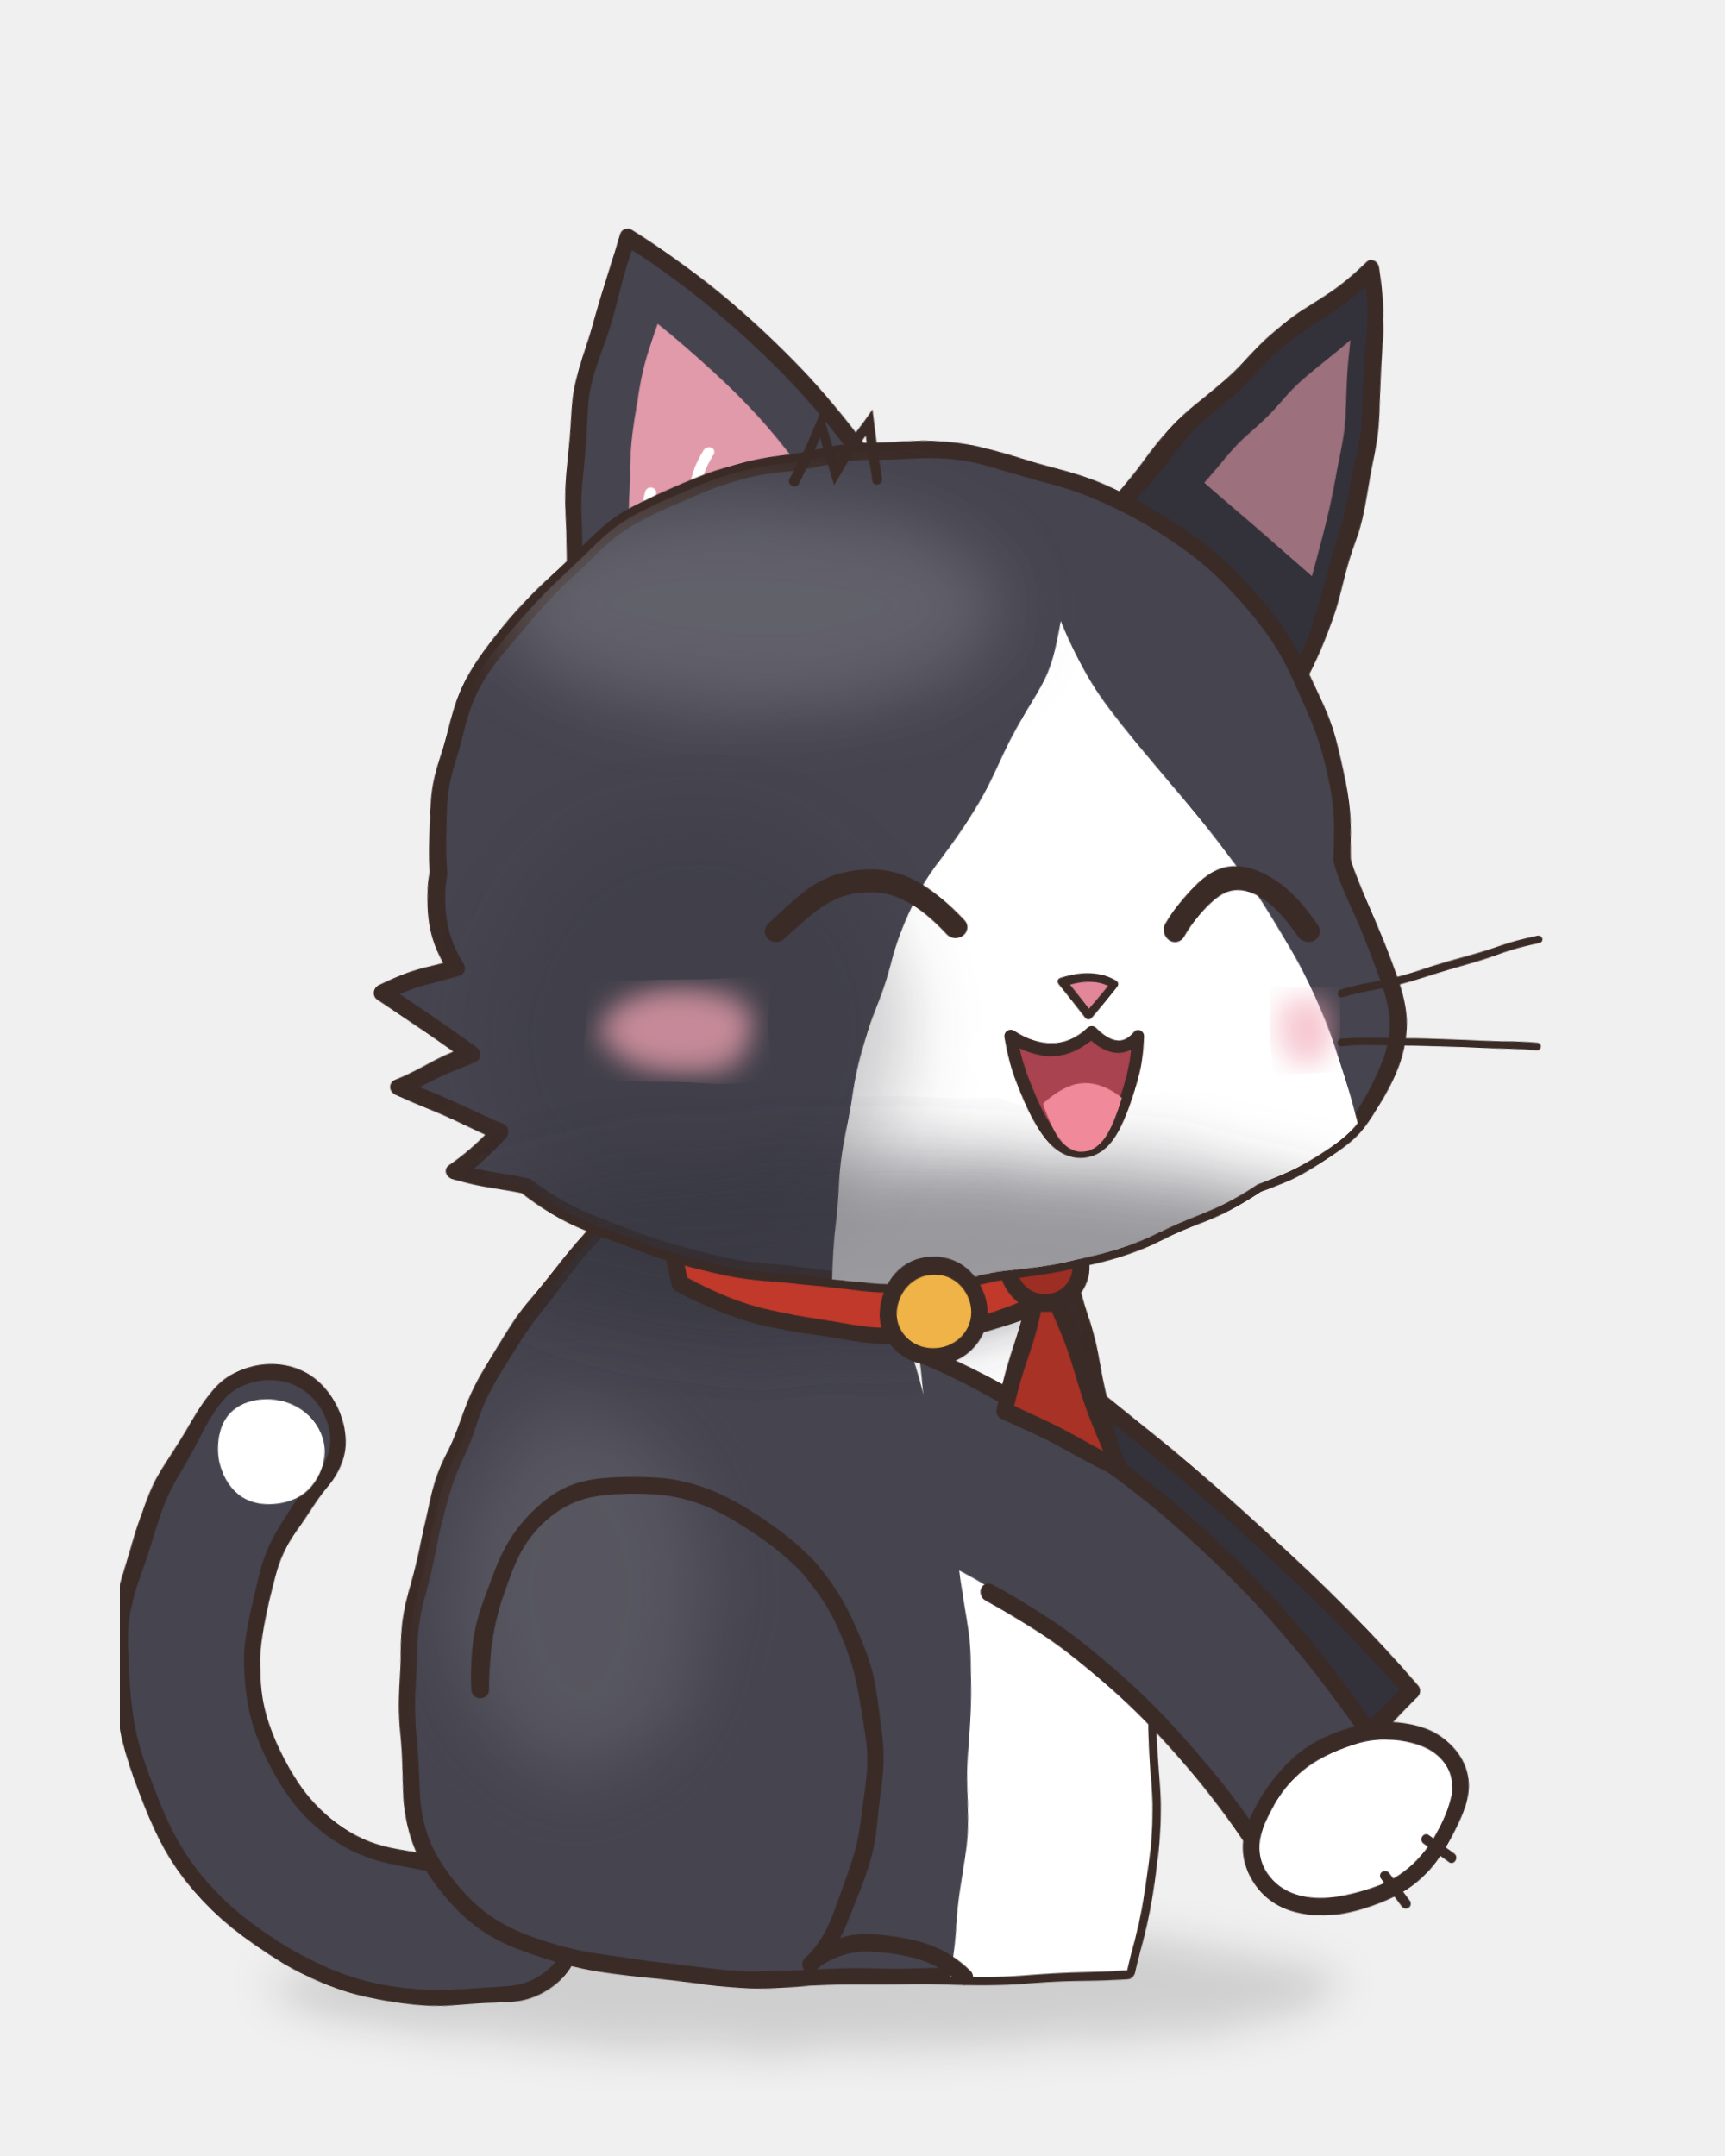
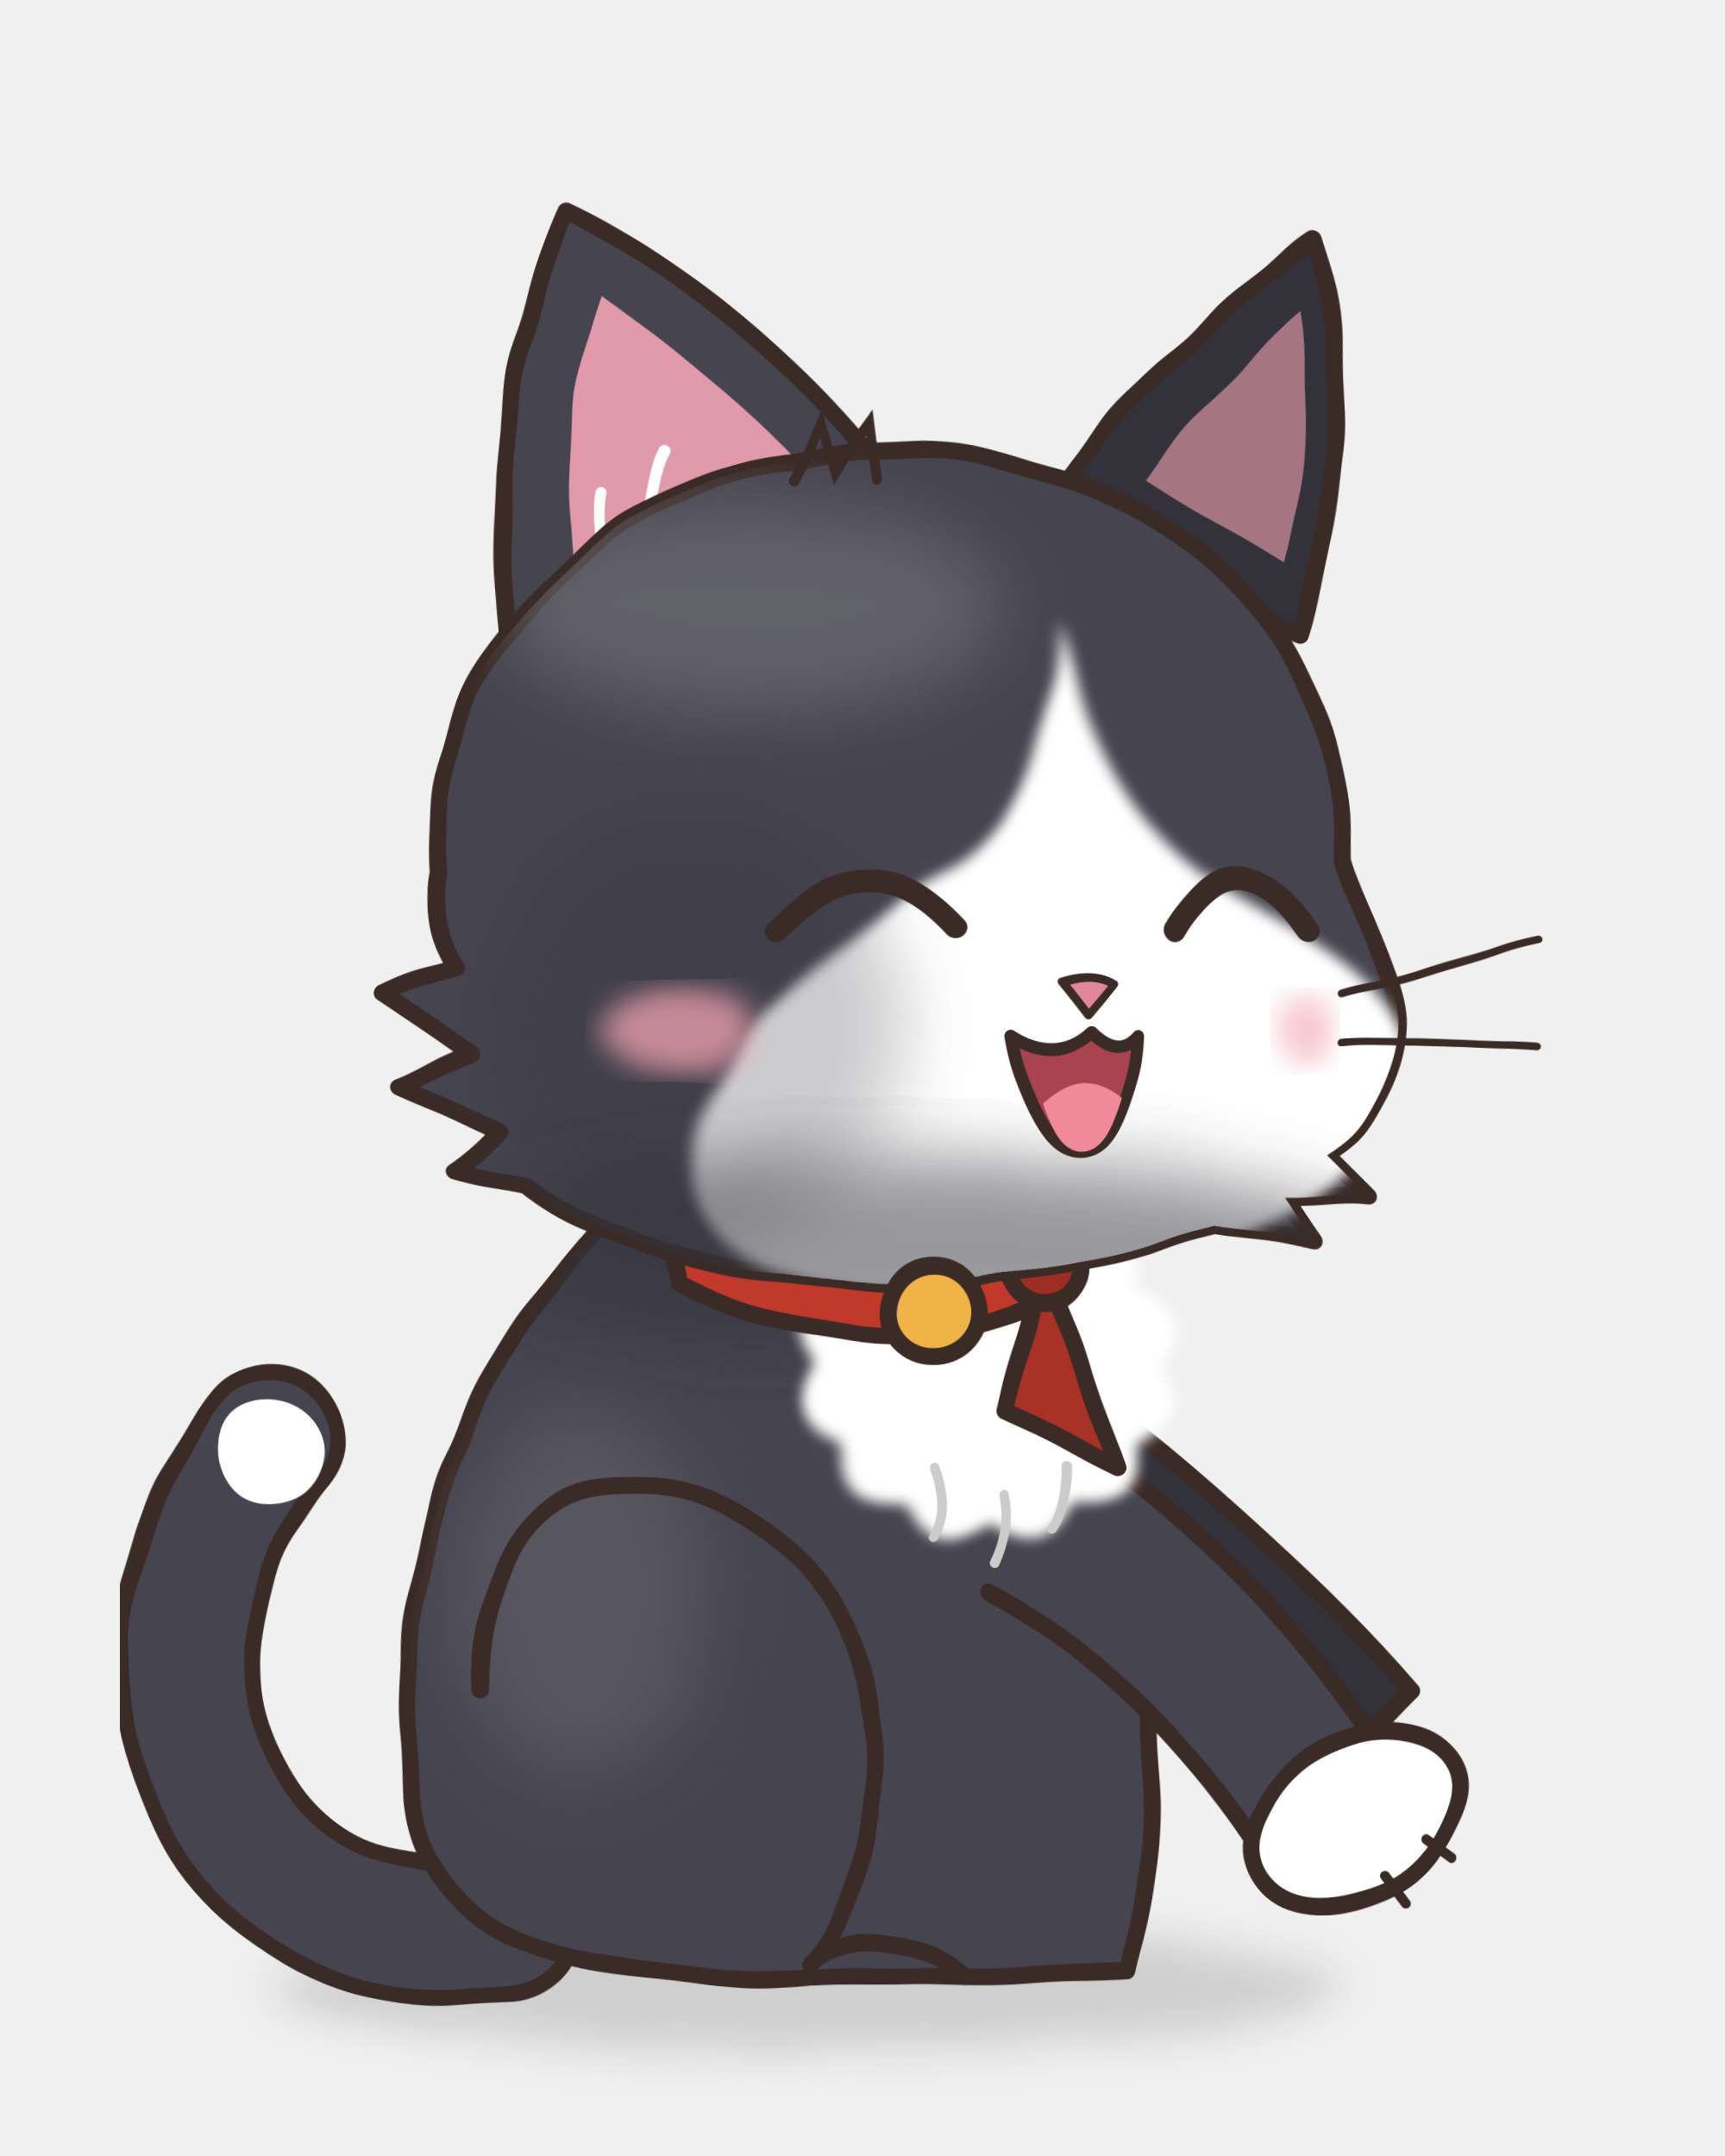
<svg xmlns="http://www.w3.org/2000/svg" viewBox="-104 -252 208 260">
  <defs>
    <filter id="ink" x="-5%" y="-5%" width="110%" height="110%">
      <feTurbulence type="fractalNoise" baseFrequency=".05" numOctaves="2" seed="3" result="n" />
      <feDisplacementMap in="SourceGraphic" in2="n" scale="2.2" />
    </filter>
    <filter id="pencil">
      <feTurbulence type="fractalNoise" baseFrequency="1.1 .35" numOctaves="2" seed="5" />
      <feColorMatrix values="0 0 0 0 .25  0 0 0 0 .2  0 0 0 0 .18  0 0 0 .22 -.02" />
      <feComposite in2="SourceGraphic" operator="in" />
    </filter>
    <filter id="blur1">
      <feGaussianBlur stdDeviation="1" />
    </filter>
    <filter id="blur2">
      <feGaussianBlur stdDeviation="2" />
    </filter>
    <filter id="blur3" x="-30%" y="-30%" width="160%" height="160%">
      <feGaussianBlur stdDeviation="3" />
    </filter>
    <filter id="blur4" x="-30%" y="-30%" width="160%" height="160%">
      <feGaussianBlur stdDeviation="5" />
    </filter>
  </defs>
  <g transform="translate(0 -150) scale(.85) translate(-120 -94)">
    <defs>
      <clipPath id="hsfoxblackhappy">
-         <path d="M60 98 C58 60 90 38 124 38 C160 38 188 60 188 96 C190 104 196 112 196 120 C196 130 188 138 176 142 C164 150 144 156 124 156 C102 156 82 150 72 142 L62 140 L68 134 L54 128 L64 123 L52 115 L62 111 C59 106 59 102 60 98 Z" />
+         <path d="M60 98 C58 60 90 38 124 38 C160 38 188 60 188 96 C190 104 196 112 196 120 C196 128 192 134 186 138 L192 144 L180 144 L184 150 L170 148 C164 150 144 156 124 156 C102 156 82 150 72 142 L62 140 L68 134 L54 128 L64 123 L52 115 L62 111 C59 106 59 102 60 98 Z" />
      </clipPath>
      <clipPath id="bsfoxblackhappy">
        <path d="M100 138 C68 150 52 194 56 228 C58 250 80 256 112 254 L158 254 C164 232 160 196 150 158 Z" />
      </clipPath>
    </defs>
    <g filter="url(#ink)">
      <ellipse cx="112" cy="256" rx="76" ry="9" fill="#000" opacity=".14" filter="url(#blur3)" />
      <path d="M70 248 C22 252 14 204 36 178" stroke="#3b2b27" stroke-width="21" fill="none" stroke-linecap="round" />
      <path d="M70 248 C22 252 14 204 36 178" stroke="#45444f" stroke-width="16.5" fill="none" stroke-linecap="round" />
      <circle cx="36" cy="180" r="7.5" fill="#ffffff" />
      <path d="M150 170 C168 184 186 200 198 214 L186 226 C174 214 158 200 146 192 Z" stroke="#3b2b27" stroke-width="2.4" stroke-linejoin="round" stroke-linecap="round" fill="#33323a" />
      <path d="M100 138 C68 150 52 194 56 228 C58 250 80 256 112 254 L158 254 C164 232 160 196 150 158 Z" stroke="#3b2b27" stroke-width="2.4" stroke-linejoin="round" stroke-linecap="round" fill="#45444f" />
      <g clip-path="url(#bsfoxblackhappy)">
-         <path d="M126 140 C150 150 166 200 160 254 L132 254 C140 210 132 170 118 146Z" fill="#ffffff" />
        <ellipse cx="110" cy="150" rx="44" ry="14" fill="#33323a" opacity=".6" filter="url(#blur4)" />
        <ellipse cx="80" cy="200" rx="18" ry="26" fill="#797880" opacity=".35" filter="url(#blur4)" />
      </g>
      <path d="M66 214 C64 182 92 176 112 196 C126 212 124 240 112 252" fill="none" stroke="#3b2b27" stroke-width="2.4" stroke-linejoin="round" stroke-linecap="round" />
      <path d="M112 252 C116 248 128 248 134 254" fill="none" stroke="#3b2b27" stroke-width="2.4" stroke-linejoin="round" stroke-linecap="round" />
      <path d="M128 166 C152 176 176 196 192 220 L176 236 C164 218 148 204 132 196 Z" fill="#45444f" />
      <path d="M128 166 C152 176 176 196 192 220" fill="none" stroke="#3b2b27" stroke-width="2.4" stroke-linejoin="round" stroke-linecap="round" />
      <path d="M176 236 C164 218 150 206 138 200" fill="none" stroke="#3b2b27" stroke-width="2.4" stroke-linejoin="round" stroke-linecap="round" />
      <ellipse cx="190" cy="232" rx="16" ry="11" stroke="#3b2b27" stroke-width="2.4" stroke-linejoin="round" stroke-linecap="round" fill="#ffffff" transform="rotate(-30 190 232)" />
      <path d="M194 240 l3 4 M200 235 l4 3" stroke="#3b2b27" stroke-width="1.4" fill="none" stroke-linecap="round" />
+       <path d="M162.0 168.0 Q167.9 175.5 158.8 179.0 Q159.9 188.5 150.0 187.1 Q146.0 196.0 138.0 190.0 Q130.0 196.0 126.0 187.1 Q116.1 188.5 117.2 179.0 Q108.1 175.5 114.0 168.0 Q108.1 160.5 117.2 157.0 Q116.1 147.5 126.0 148.9 Q130.0 140.0 138.0 146.0 Q146.0 140.0 150.0 148.9 Q159.9 147.5 158.8 157.0 Q167.9 160.5 162.0 168.0Z" fill="#ffffff" opacity="1" filter="url(#blur1)" />
+       <path d="M130 182 q2 6 0 10 M140 186 q1 6 -1 10 M149 182 q0 6 -2 9" stroke="#cccccc" stroke-width="1.4" fill="none" stroke-linecap="round" />
      <path d="M92 144 Q122 160 150 148 L148 158 Q120 170 94 156 Z" stroke="#3b2b27" stroke-width="2.4" stroke-linejoin="round" stroke-linecap="round" fill="#c0392b" />
      <path d="M146 154 L156 182 L140 174 Z" stroke="#3b2b27" stroke-width="2.4" stroke-linejoin="round" stroke-linecap="round" fill="#a83225" />
      <circle cx="146" cy="154" r="5" stroke="#3b2b27" stroke-width="2.4" stroke-linejoin="round" stroke-linecap="round" fill="#9d2e23" />
-       <path d="M154 48 C166 34 180 20 192 12 C194 32 190 52 182 70 Z" stroke="#3b2b27" stroke-width="2.4" stroke-linejoin="round" stroke-linecap="round" fill="#33323a" />
-       <path d="M168 42 C176 34 184 27 189 22 C189 34 187 46 184 56 Z" fill="#f2a3b3" opacity=".55" />
-       <path d="M80 72 C77 50 79 28 87 8 C103 18 117 32 126 48 Z" stroke="#3b2b27" stroke-width="2.4" stroke-linejoin="round" stroke-linecap="round" fill="#45444f" />
-       <path d="M88 62 C86 46 87 32 91 20 C101 28 109 36 116 48 Z" fill="#f2a3b3" opacity=".9" />
-       <path d="M96 54 q-1 -10 2 -16 M102 56 q0 -9 4 -13 M91 56 q-2 -8 -1 -12" stroke="#fff" stroke-width="1.6" fill="none" stroke-linecap="round" />
-       <path d="M60 98 C58 60 90 38 124 38 C160 38 188 60 188 96 C190 104 196 112 196 120 C196 130 188 138 176 142 C164 150 144 156 124 156 C102 156 82 150 72 142 L62 140 L68 134 L54 128 L64 123 L52 115 L62 111 C59 106 59 102 60 98 Z" stroke="#3b2b27" stroke-width="2.4" stroke-linejoin="round" stroke-linecap="round" fill="#45444f" />
+       <path d="M144 48 C156 32 170 18 184 8 C189 26 188 46 182 64 Z" stroke="#3b2b27" stroke-width="2.4" stroke-linejoin="round" stroke-linecap="round" fill="#33323a" />
+       <path d="M160 42 C168 32 176 24 182 18 C184 32 183 44 180 54 Z" fill="#f2a3b3" opacity=".6" />
+       <path d="M72 78 C66 54 68 28 78 4 C98 14 116 30 128 48 Z" stroke="#3b2b27" stroke-width="2.4" stroke-linejoin="round" stroke-linecap="round" fill="#45444f" />
+       <path d="M80 66 C77 48 78 30 83 16 C97 26 109 36 118 48 Z" fill="#f2a3b3" opacity=".9" />
+       <path d="M90 56 q-1 -12 2 -18 M97 58 q0 -10 4 -15 M84 58 q-2 -9 -1 -14" stroke="#fff" stroke-width="1.6" fill="none" stroke-linecap="round" />
+       <path d="M60 98 C58 60 90 38 124 38 C160 38 188 60 188 96 C190 104 196 112 196 120 C196 128 192 134 186 138 L192 144 L180 144 L184 150 L170 148 C164 150 144 156 124 156 C102 156 82 150 72 142 L62 140 L68 134 L54 128 L64 123 L52 115 L62 111 C59 106 59 102 60 98 Z" stroke="#3b2b27" stroke-width="2.4" stroke-linejoin="round" stroke-linecap="round" fill="#45444f" />
      <g clip-path="url(#hsfoxblackhappy)">
-         <path d="M148.031 62 C156.031 86 192.031 98 194.031 162 L116.031 162 C114.031 104 142.031 88 148.031 62 Z" fill="#ffffff" />
+         <path d="M148.031 62 C152.031 80 158.031 90 168.031 98 C180.031 106 198 112 198 128 C194 146 160 158 128 158 C106 158 94 150 96 136 C98 122 120.031 106 133.031 97 C142.031 90 146.031 80 148.031 62 Z" fill="#ffffff" filter="url(#blur1)" />
        <ellipse cx="104" cy="60" rx="36" ry="15" fill="#797880" opacity=".55" filter="url(#blur4)" />
        <ellipse cx="96" cy="120" rx="30" ry="30" fill="#33323a" opacity=".25" filter="url(#blur4)" />
        <ellipse cx="124" cy="152" rx="70" ry="14" fill="#33323a" opacity=".5" filter="url(#blur4)" />
      </g>
      <path d="M110 42 l4 -8 l2 7 l5 -7 l1 8" stroke="#3b2b27" stroke-width="1.4" fill="none" stroke-linecap="round" />
      <path d="M107.65 106 Q120.65 92 133.65 106" stroke="#3b2b27" fill="none" stroke-linecap="round" stroke-linejoin="round" stroke-width="3.2" />
      <path d="M164.329 106 Q173.737 92 183.146 106" stroke="#3b2b27" fill="none" stroke-linecap="round" stroke-linejoin="round" stroke-width="3.2" />
      <ellipse cx="93.954" cy="120" rx="11" ry="6" fill="#f2a3b3" opacity=".75" filter="url(#blur2)" />
      <ellipse cx="182.868" cy="120" rx="4" ry="5" fill="#f2a3b3" opacity=".6" filter="url(#blur2)" />
      <ellipse cx="144.031" cy="124" rx="9" ry="6.5" fill="#ffffff" opacity=".9" />
      <ellipse cx="158.031" cy="124" rx="6" ry="6" fill="#ffffff" opacity=".9" />
      <path d="M148.031 113 Q152.031 111 155.031 113 L151.531 117.5 Z" fill="#e2879a" stroke="#3b2b27" stroke-width="1.2" stroke-linejoin="round" />
      <path d="M141.031 121 Q147.031 125 152.031 120 Q156.031 124 159.031 121 Q158.031 137 151.031 137 Q144.031 137 141.031 121 Z" fill="#a8434f" stroke="#3b2b27" stroke-width="1.8" stroke-linejoin="round" />
      <path d="M145.031 130 Q151.031 125 157.031 130 Q155.031 137 151.031 137 Q147.031 137 145.031 130 Z" fill="#f08a9a" />
      <path d="M188 115 q14 -3.2 28 -7.6" stroke="#3b2b27" stroke-width="1.1" fill="none" stroke-linecap="round" />
      <path d="M188 122 q14 -0.4 28 0.8" stroke="#3b2b27" stroke-width="1.1" fill="none" stroke-linecap="round" />
      <g transform="translate(6 0)">
        <circle cx="124" cy="160" r="6.5" stroke="#3b2b27" stroke-width="2.4" stroke-linejoin="round" stroke-linecap="round" fill="#f0b347" />
      </g>
    </g>
  </g>
</svg>
